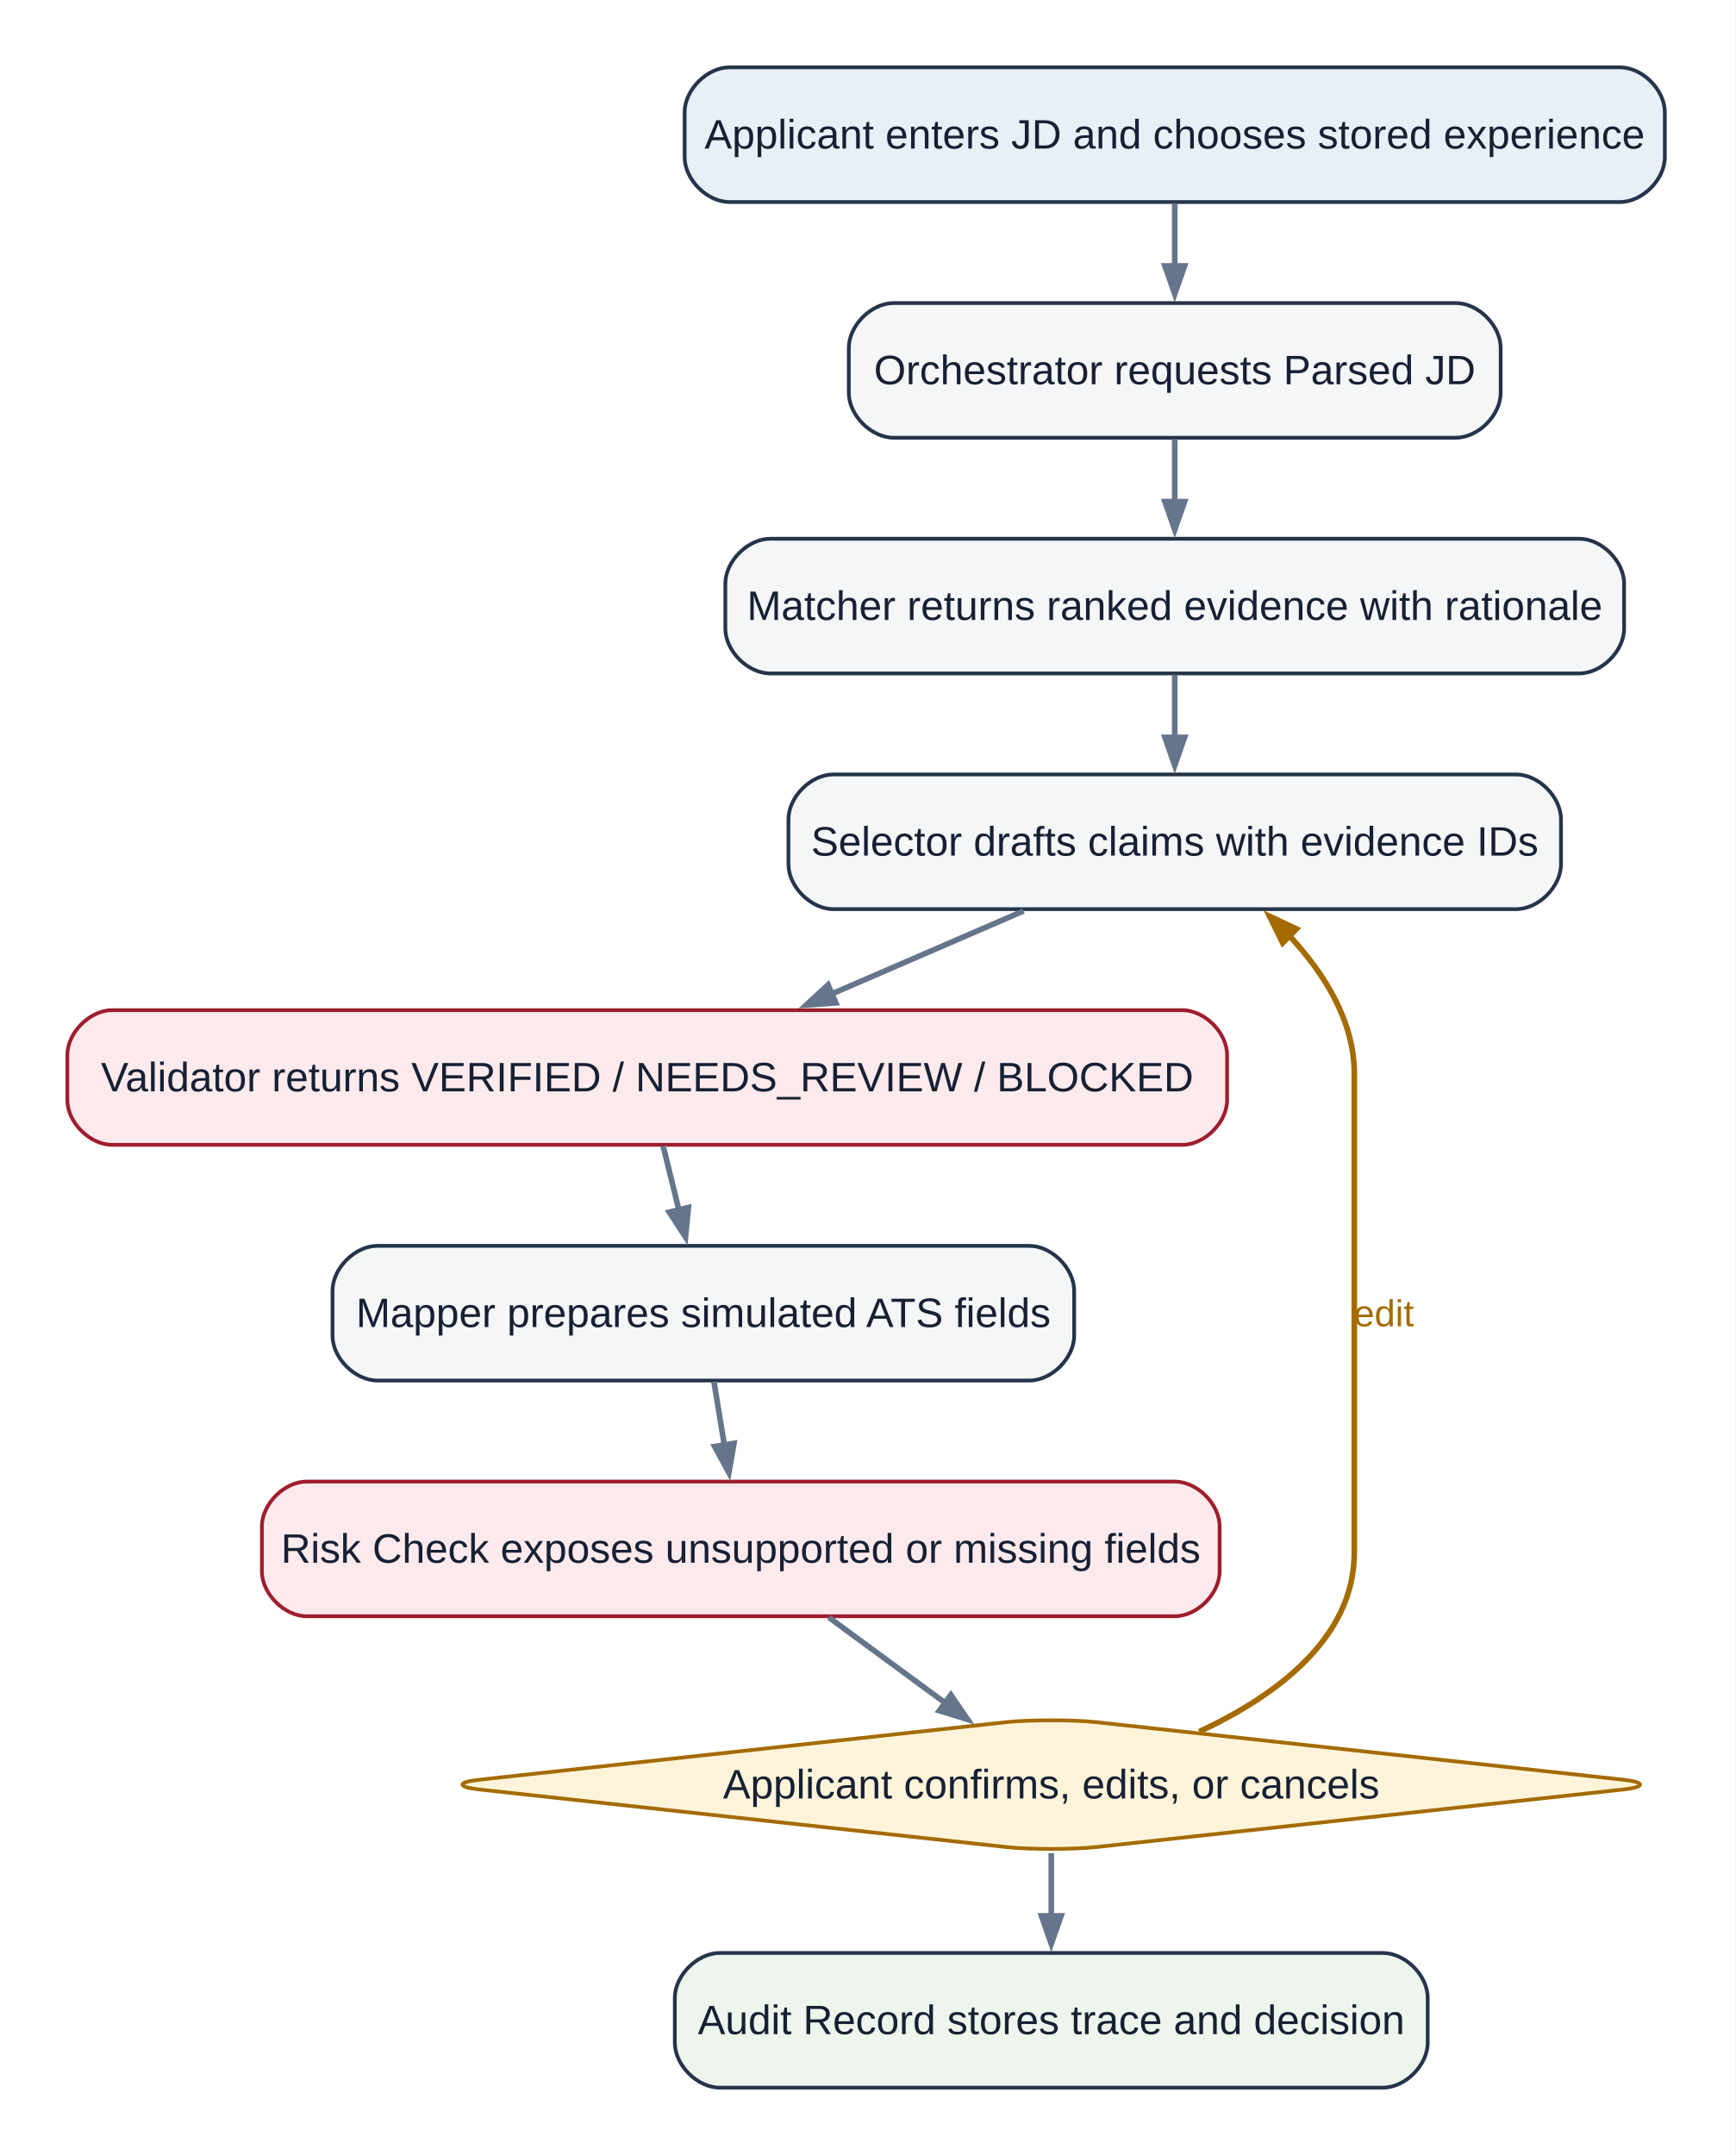
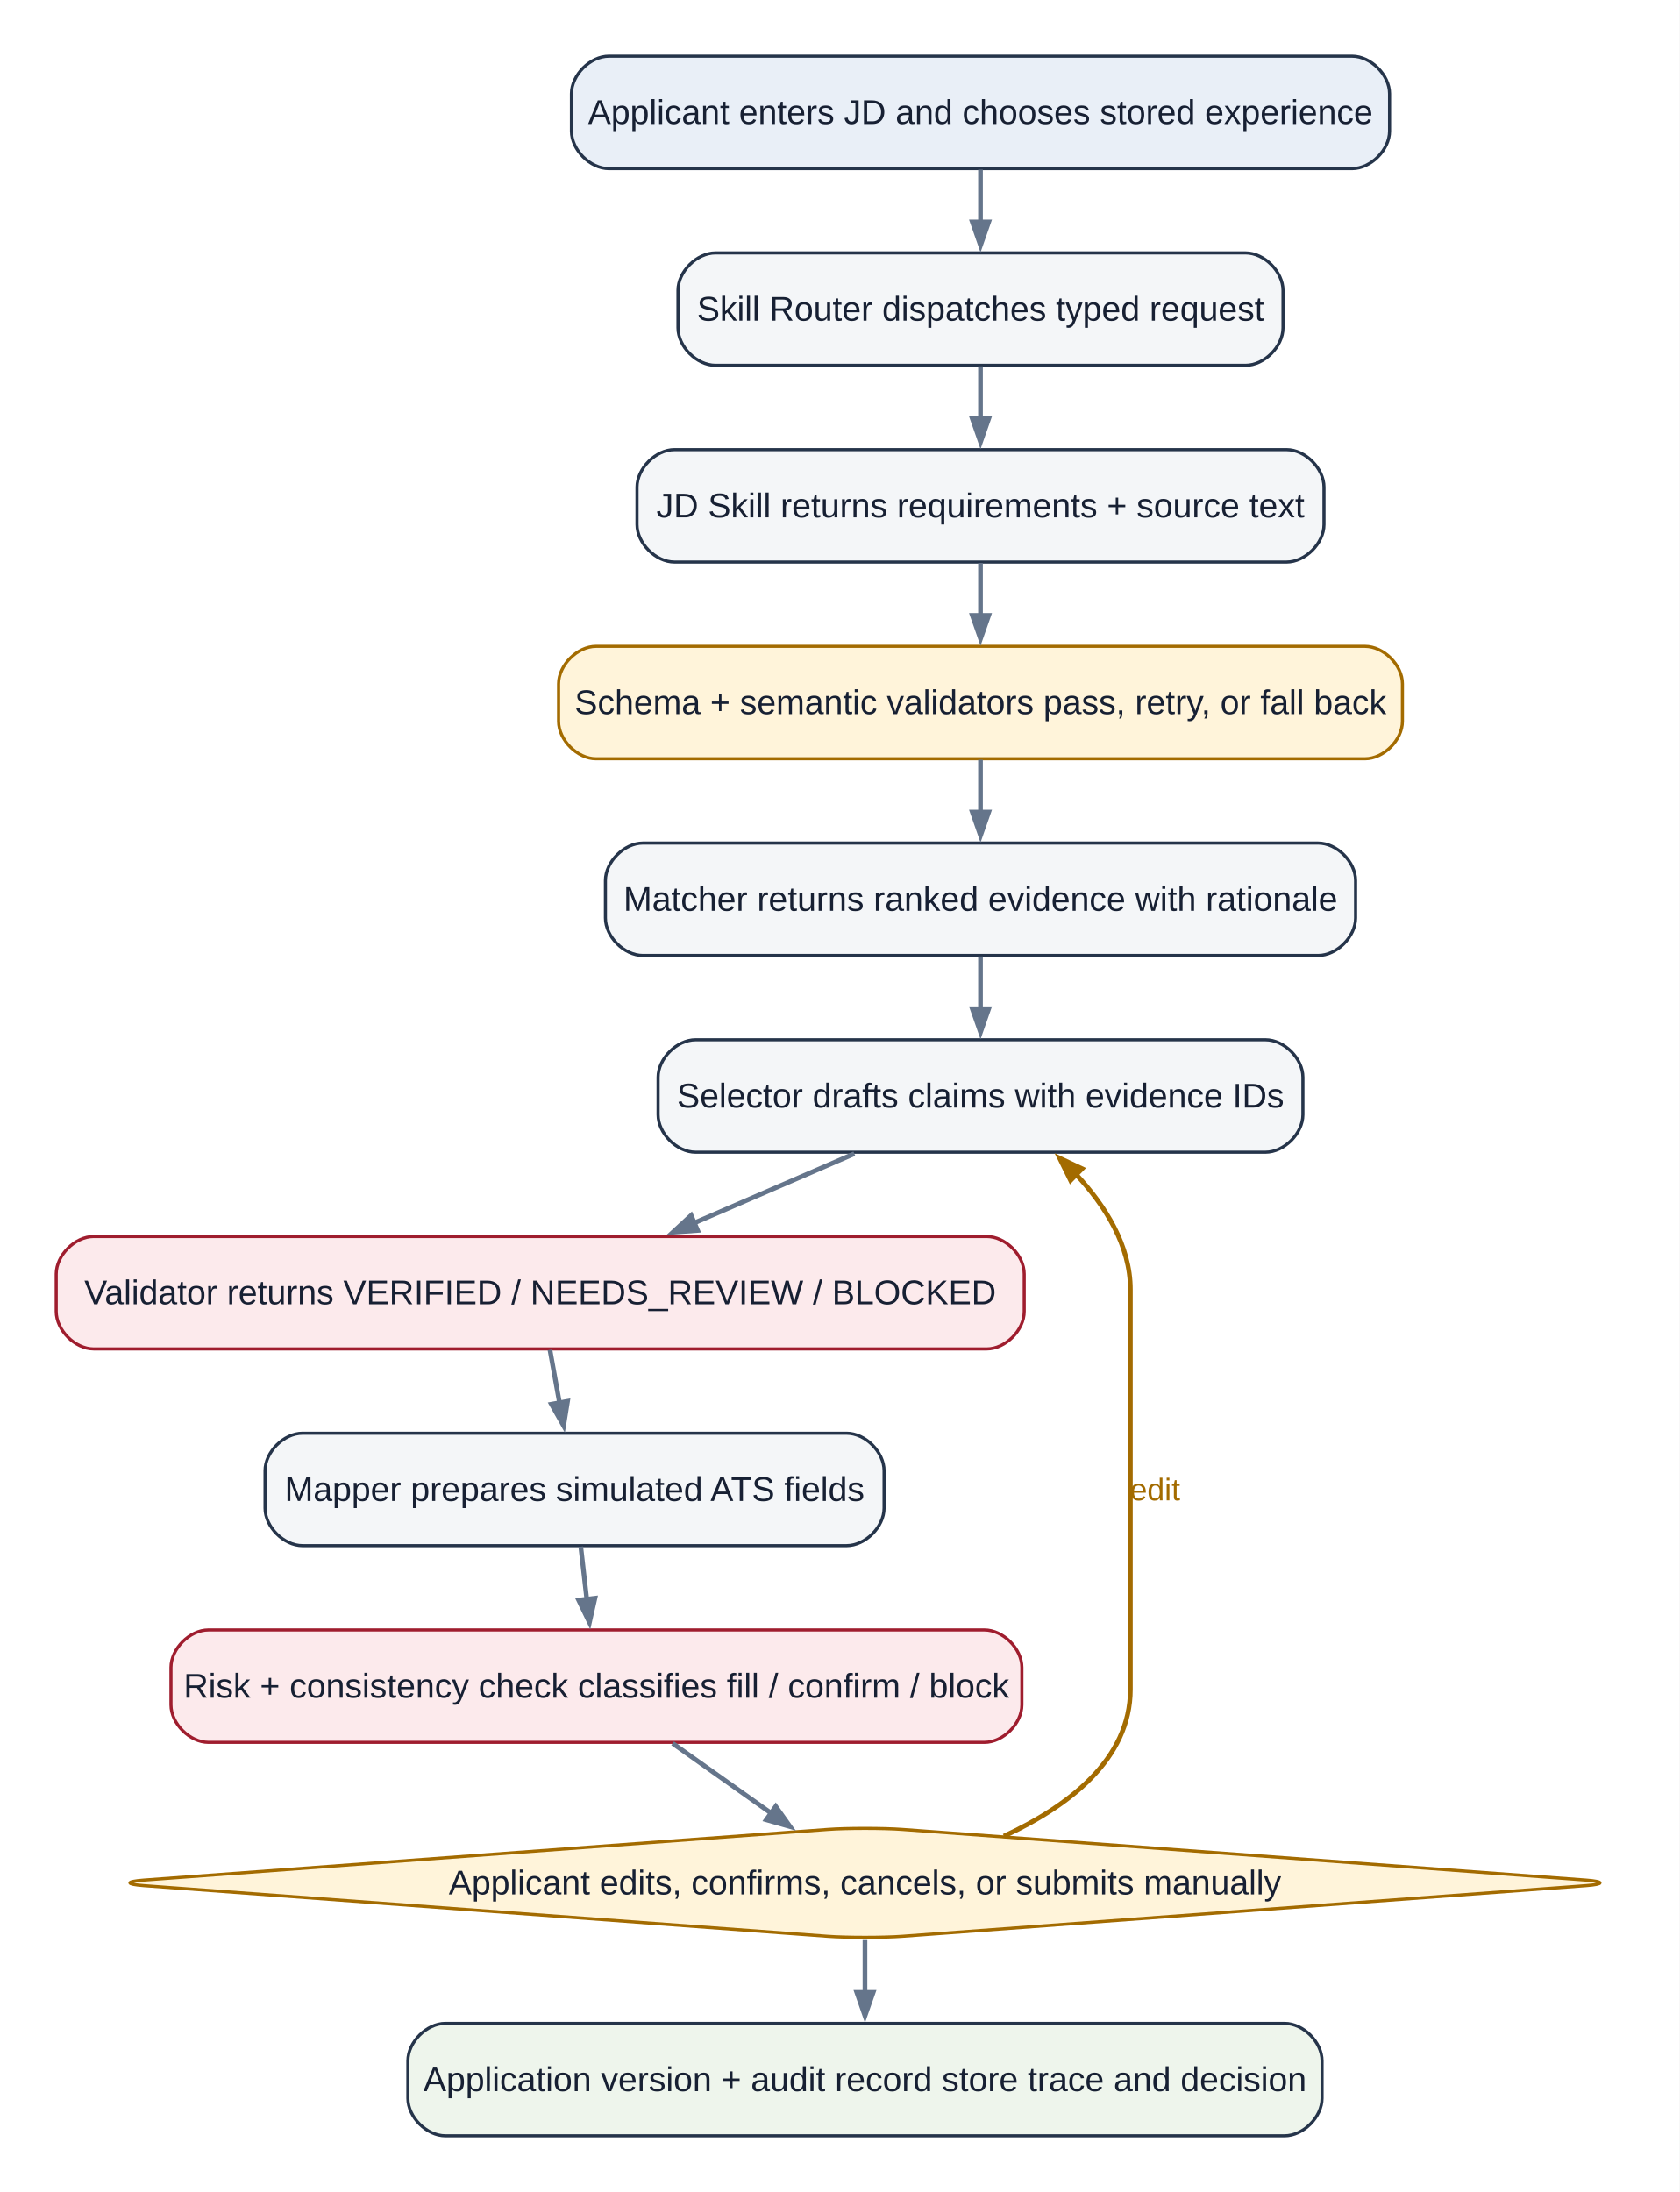
- <svg xmlns="http://www.w3.org/2000/svg" width="464pt" height="576pt" viewBox="0.00 0.00 464.00 576.00">
-   <g id="graph0" class="graph" transform="scale(1 1) rotate(0) translate(18 558)">
-     <polygon fill="#ffffff" stroke="none" points="-18,18 -18,-558 445.86,-558 445.86,18 -18,18" />
+ <svg xmlns="http://www.w3.org/2000/svg" width="538pt" height="702pt" viewBox="0.00 0.00 538.00 702.00">
+   <g id="graph0" class="graph" transform="scale(1 1) rotate(0) translate(18 684)">
+     <polygon fill="#ffffff" stroke="none" points="-18,18 -18,-684 519.88,-684 519.88,18 -18,18" />
    <g id="node1" class="node">
-       <path fill="#e9eff7" stroke="#25344a" d="M415,-540C415,-540 177,-540 177,-540 171,-540 165,-534 165,-528 165,-528 165,-516 165,-516 165,-510 171,-504 177,-504 177,-504 415,-504 415,-504 421,-504 427,-510 427,-516 427,-516 427,-528 427,-528 427,-534 421,-540 415,-540" />
-       <text xml:space="preserve" text-anchor="middle" x="296" y="-518.3" font-family="Arial" font-size="11.00" fill="#172033">Applicant enters JD and chooses stored experience</text>
+       <path fill="#e9eff7" stroke="#25344a" d="M415,-666C415,-666 177,-666 177,-666 171,-666 165,-660 165,-654 165,-654 165,-642 165,-642 165,-636 171,-630 177,-630 177,-630 415,-630 415,-630 421,-630 427,-636 427,-642 427,-642 427,-654 427,-654 427,-660 421,-666 415,-666" />
+       <text xml:space="preserve" text-anchor="middle" x="296" y="-644.3" font-family="Arial" font-size="11.00" fill="#172033">Applicant enters JD and chooses stored experience</text>
    </g>
    <g id="node2" class="node">
-       <path fill="#f4f6f8" stroke="#25344a" d="M371.12,-477C371.12,-477 220.88,-477 220.88,-477 214.88,-477 208.88,-471 208.88,-465 208.88,-465 208.88,-453 208.88,-453 208.88,-447 214.88,-441 220.88,-441 220.88,-441 371.12,-441 371.12,-441 377.12,-441 383.12,-447 383.12,-453 383.12,-453 383.12,-465 383.12,-465 383.12,-471 377.12,-477 371.12,-477" />
-       <text xml:space="preserve" text-anchor="middle" x="296" y="-455.3" font-family="Arial" font-size="11.00" fill="#172033">Orchestrator requests Parsed JD</text>
+       <path fill="#f4f6f8" stroke="#25344a" d="M380.88,-603C380.88,-603 211.12,-603 211.12,-603 205.12,-603 199.12,-597 199.12,-591 199.12,-591 199.12,-579 199.12,-579 199.12,-573 205.12,-567 211.12,-567 211.12,-567 380.88,-567 380.88,-567 386.88,-567 392.88,-573 392.88,-579 392.88,-579 392.88,-591 392.88,-591 392.88,-597 386.88,-603 380.88,-603" />
+       <text xml:space="preserve" text-anchor="middle" x="296" y="-581.3" font-family="Arial" font-size="11.00" fill="#172033">Skill Router dispatches typed request</text>
    </g>
    <g id="edge1" class="edge">
+       <path fill="none" stroke="#65758b" stroke-width="1.5" d="M296,-629.68C296,-624.36 296,-618.37 296,-612.57" />
+       <polygon fill="#65758b" stroke="#65758b" stroke-width="1.5" points="298.63,-612.92 296,-605.42 293.38,-612.92 298.63,-612.92" />
+     </g>
+     <g id="node3" class="node">
+       <path fill="#f4f6f8" stroke="#25344a" d="M394,-540C394,-540 198,-540 198,-540 192,-540 186,-534 186,-528 186,-528 186,-516 186,-516 186,-510 192,-504 198,-504 198,-504 394,-504 394,-504 400,-504 406,-510 406,-516 406,-516 406,-528 406,-528 406,-534 400,-540 394,-540" />
+       <text xml:space="preserve" text-anchor="middle" x="296" y="-518.3" font-family="Arial" font-size="11.00" fill="#172033">JD Skill returns requirements + source text</text>
+     </g>
+     <g id="edge2" class="edge">
+       <path fill="none" stroke="#65758b" stroke-width="1.5" d="M296,-566.68C296,-561.36 296,-555.37 296,-549.57" />
+       <polygon fill="#65758b" stroke="#65758b" stroke-width="1.5" points="298.63,-549.92 296,-542.42 293.38,-549.92 298.63,-549.92" />
+     </g>
+     <g id="node4" class="node">
+       <path fill="#fff4da" stroke="#a36b00" d="M419.12,-477C419.12,-477 172.88,-477 172.88,-477 166.88,-477 160.88,-471 160.88,-465 160.88,-465 160.88,-453 160.88,-453 160.88,-447 166.88,-441 172.88,-441 172.88,-441 419.12,-441 419.12,-441 425.12,-441 431.12,-447 431.12,-453 431.12,-453 431.12,-465 431.12,-465 431.12,-471 425.12,-477 419.12,-477" />
+       <text xml:space="preserve" text-anchor="middle" x="296" y="-455.3" font-family="Arial" font-size="11.00" fill="#172033">Schema + semantic validators pass, retry, or fall back</text>
+     </g>
+     <g id="edge3" class="edge">
      <path fill="none" stroke="#65758b" stroke-width="1.5" d="M296,-503.68C296,-498.36 296,-492.37 296,-486.57" />
      <polygon fill="#65758b" stroke="#65758b" stroke-width="1.5" points="298.63,-486.92 296,-479.42 293.38,-486.92 298.63,-486.92" />
    </g>
-     <g id="node3" class="node">
+     <g id="node5" class="node">
      <path fill="#f4f6f8" stroke="#25344a" d="M404.12,-414C404.12,-414 187.88,-414 187.88,-414 181.88,-414 175.88,-408 175.88,-402 175.88,-402 175.88,-390 175.88,-390 175.88,-384 181.88,-378 187.88,-378 187.88,-378 404.12,-378 404.12,-378 410.12,-378 416.12,-384 416.12,-390 416.12,-390 416.12,-402 416.12,-402 416.12,-408 410.12,-414 404.12,-414" />
      <text xml:space="preserve" text-anchor="middle" x="296" y="-392.3" font-family="Arial" font-size="11.00" fill="#172033">Matcher returns ranked evidence with rationale</text>
    </g>
-     <g id="edge2" class="edge">
+     <g id="edge4" class="edge">
      <path fill="none" stroke="#65758b" stroke-width="1.5" d="M296,-440.68C296,-435.36 296,-429.37 296,-423.57" />
      <polygon fill="#65758b" stroke="#65758b" stroke-width="1.5" points="298.63,-423.92 296,-416.42 293.38,-423.92 298.63,-423.92" />
    </g>
-     <g id="node4" class="node">
+     <g id="node6" class="node">
      <path fill="#f4f6f8" stroke="#25344a" d="M387.25,-351C387.25,-351 204.75,-351 204.75,-351 198.75,-351 192.75,-345 192.75,-339 192.75,-339 192.75,-327 192.75,-327 192.75,-321 198.75,-315 204.75,-315 204.75,-315 387.25,-315 387.25,-315 393.25,-315 399.25,-321 399.25,-327 399.25,-327 399.25,-339 399.25,-339 399.25,-345 393.25,-351 387.25,-351" />
      <text xml:space="preserve" text-anchor="middle" x="296" y="-329.3" font-family="Arial" font-size="11.00" fill="#172033">Selector drafts claims with evidence IDs</text>
    </g>
-     <g id="edge3" class="edge">
+     <g id="edge5" class="edge">
      <path fill="none" stroke="#65758b" stroke-width="1.5" d="M296,-377.68C296,-372.36 296,-366.37 296,-360.57" />
      <polygon fill="#65758b" stroke="#65758b" stroke-width="1.5" points="298.63,-360.92 296,-353.42 293.38,-360.92 298.63,-360.92" />
    </g>
-     <g id="node5" class="node">
+     <g id="node7" class="node">
      <path fill="#fceaec" stroke="#9f1d2e" d="M298,-288C298,-288 12,-288 12,-288 6,-288 0,-282 0,-276 0,-276 0,-264 0,-264 0,-258 6,-252 12,-252 12,-252 298,-252 298,-252 304,-252 310,-258 310,-264 310,-264 310,-276 310,-276 310,-282 304,-288 298,-288" />
      <text xml:space="preserve" text-anchor="middle" x="155" y="-266.3" font-family="Arial" font-size="11.00" fill="#172033">Validator returns VERIFIED / NEEDS_REVIEW / BLOCKED</text>
    </g>
-     <g id="edge4" class="edge">
+     <g id="edge6" class="edge">
      <path fill="none" stroke="#65758b" stroke-width="1.5" d="M255.6,-314.52C239.52,-307.56 220.87,-299.5 204.03,-292.21" />
      <polygon fill="#65758b" stroke="#65758b" stroke-width="1.5" points="205.42,-289.95 197.49,-289.38 203.34,-294.77 205.42,-289.95" />
    </g>
-     <g id="node6" class="node">
-       <path fill="#f4f6f8" stroke="#25344a" d="M257.12,-225C257.12,-225 82.88,-225 82.88,-225 76.88,-225 70.88,-219 70.88,-213 70.88,-213 70.88,-201 70.88,-201 70.88,-195 76.88,-189 82.88,-189 82.88,-189 257.12,-189 257.12,-189 263.12,-189 269.12,-195 269.12,-201 269.12,-201 269.12,-213 269.12,-213 269.12,-219 263.12,-225 257.12,-225" />
-       <text xml:space="preserve" text-anchor="middle" x="170" y="-203.3" font-family="Arial" font-size="11.00" fill="#172033">Mapper prepares simulated ATS fields</text>
-     </g>
-     <g id="edge5" class="edge">
-       <path fill="none" stroke="#65758b" stroke-width="1.5" d="M159.26,-251.68C160.57,-246.36 162.04,-240.37 163.47,-234.57" />
-       <polygon fill="#65758b" stroke="#65758b" stroke-width="1.5" points="166,-235.26 165.24,-227.35 160.9,-234.01 166,-235.26" />
-     </g>
-     <g id="node7" class="node">
-       <path fill="#fceaec" stroke="#9f1d2e" d="M296,-162C296,-162 64,-162 64,-162 58,-162 52,-156 52,-150 52,-150 52,-138 52,-138 52,-132 58,-126 64,-126 64,-126 296,-126 296,-126 302,-126 308,-132 308,-138 308,-138 308,-150 308,-150 308,-156 302,-162 296,-162" />
-       <text xml:space="preserve" text-anchor="middle" x="180" y="-140.3" font-family="Arial" font-size="11.00" fill="#172033">Risk Check exposes unsupported or missing fields</text>
-     </g>
-     <g id="edge6" class="edge">
-       <path fill="none" stroke="#65758b" stroke-width="1.5" d="M172.84,-188.68C173.71,-183.36 174.69,-177.37 175.64,-171.57" />
-       <polygon fill="#65758b" stroke="#65758b" stroke-width="1.5" points="178.2,-172.22 176.82,-164.39 173.02,-171.37 178.2,-172.22" />
-     </g>
    <g id="node8" class="node">
-       <path fill="#fff4da" stroke="#a36b00" d="M251.07,-97.7C251.07,-97.7 110.07,-82.3 110.07,-82.3 104.11,-81.65 104.11,-80.35 110.07,-79.7 110.07,-79.7 251.07,-64.3 251.07,-64.3 257.04,-63.65 268.96,-63.65 274.93,-64.3 274.93,-64.3 415.93,-79.7 415.93,-79.7 421.89,-80.35 421.89,-81.65 415.93,-82.3 415.93,-82.3 274.93,-97.7 274.93,-97.7 268.96,-98.35 257.04,-98.35 251.07,-97.7" />
-       <text xml:space="preserve" text-anchor="middle" x="263" y="-77.3" font-family="Arial" font-size="11.00" fill="#172033">Applicant confirms, edits, or cancels</text>
+       <path fill="#f4f6f8" stroke="#25344a" d="M253.12,-225C253.12,-225 78.88,-225 78.88,-225 72.88,-225 66.88,-219 66.88,-213 66.88,-213 66.88,-201 66.88,-201 66.88,-195 72.88,-189 78.88,-189 78.88,-189 253.12,-189 253.12,-189 259.12,-189 265.12,-195 265.12,-201 265.12,-201 265.12,-213 265.12,-213 265.12,-219 259.12,-225 253.12,-225" />
+       <text xml:space="preserve" text-anchor="middle" x="166" y="-203.3" font-family="Arial" font-size="11.00" fill="#172033">Mapper prepares simulated ATS fields</text>
    </g>
    <g id="edge7" class="edge">
-       <path fill="none" stroke="#65758b" stroke-width="1.5" d="M203.56,-125.68C213.24,-118.57 224.54,-110.27 234.66,-102.82" />
-       <polygon fill="#65758b" stroke="#65758b" stroke-width="1.5" points="236.16,-104.98 240.65,-98.42 233.06,-100.75 236.16,-104.98" />
+       <path fill="none" stroke="#65758b" stroke-width="1.5" d="M158.12,-251.68C159.08,-246.36 160.16,-240.37 161.21,-234.57" />
+       <polygon fill="#65758b" stroke="#65758b" stroke-width="1.5" points="163.76,-235.23 162.5,-227.38 158.59,-234.3 163.76,-235.23" />
+     </g>
+     <g id="node9" class="node">
+       <path fill="#fceaec" stroke="#9f1d2e" d="M297.25,-162C297.25,-162 48.75,-162 48.75,-162 42.75,-162 36.75,-156 36.75,-150 36.75,-150 36.75,-138 36.75,-138 36.75,-132 42.75,-126 48.75,-126 48.75,-126 297.25,-126 297.25,-126 303.25,-126 309.25,-132 309.25,-138 309.25,-138 309.25,-150 309.25,-150 309.25,-156 303.25,-162 297.25,-162" />
+       <text xml:space="preserve" text-anchor="middle" x="173" y="-140.3" font-family="Arial" font-size="11.00" fill="#172033">Risk + consistency check classifies fill / confirm / block</text>
+     </g>
+     <g id="edge8" class="edge">
+       <path fill="none" stroke="#65758b" stroke-width="1.5" d="M167.99,-188.68C168.6,-183.36 169.29,-177.37 169.95,-171.57" />
+       <polygon fill="#65758b" stroke="#65758b" stroke-width="1.5" points="172.53,-172.16 170.77,-164.4 167.31,-171.56 172.53,-172.16" />
+     </g>
+     <g id="node10" class="node">
+       <path fill="#fff4da" stroke="#a36b00" d="M247.03,-98.11C247.03,-98.11 28.09,-81.89 28.09,-81.89 22.1,-81.44 22.1,-80.56 28.09,-80.11 28.09,-80.11 247.03,-63.89 247.03,-63.89 253.02,-63.44 264.98,-63.44 270.97,-63.89 270.97,-63.89 489.91,-80.11 489.91,-80.11 495.9,-80.56 495.9,-81.44 489.91,-81.89 489.91,-81.89 270.97,-98.11 270.97,-98.11 264.98,-98.56 253.02,-98.56 247.03,-98.11" />
+       <text xml:space="preserve" text-anchor="middle" x="259" y="-77.3" font-family="Arial" font-size="11.00" fill="#172033">Applicant edits, confirms, cancels, or submits manually</text>
    </g>
    <g id="edge9" class="edge">
-       <path fill="none" stroke="#a36b00" stroke-width="1.5" d="M302.55,-95.15C323.11,-104.74 344,-120.11 344,-143 344,-271 344,-271 344,-271 344,-285.12 335.95,-297.91 326.45,-308.08" />
+       <path fill="none" stroke="#65758b" stroke-width="1.5" d="M197.41,-125.68C207.31,-118.67 218.83,-110.5 229.21,-103.13" />
+       <polygon fill="#65758b" stroke="#65758b" stroke-width="1.5" points="230.43,-105.49 235.03,-99.01 227.39,-101.2 230.43,-105.49" />
+     </g>
+     <g id="edge11" class="edge">
+       <path fill="none" stroke="#a36b00" stroke-width="1.5" d="M303.49,-95.96C324.06,-105.46 344,-120.48 344,-143 344,-271 344,-271 344,-271 344,-285.12 335.95,-297.91 326.45,-308.08" />
      <polygon fill="#a36b00" stroke="#a36b00" stroke-width="1.5" points="324.85,-305.97 321.34,-313.1 328.53,-309.72 324.85,-305.97" />
      <text xml:space="preserve" text-anchor="middle" x="351.88" y="-203.5" font-family="Arial" font-size="10.00" fill="#a36b00">edit</text>
    </g>
-     <g id="node9" class="node">
-       <path fill="#eef5ec" stroke="#25344a" d="M351.62,-36C351.62,-36 174.38,-36 174.38,-36 168.38,-36 162.38,-30 162.38,-24 162.38,-24 162.38,-12 162.38,-12 162.38,-6 168.38,0 174.38,0 174.38,0 351.62,0 351.62,0 357.62,0 363.62,-6 363.62,-12 363.62,-12 363.62,-24 363.62,-24 363.62,-30 357.62,-36 351.62,-36" />
-       <text xml:space="preserve" text-anchor="middle" x="263" y="-14.3" font-family="Arial" font-size="11.00" fill="#172033">Audit Record stores trace and decision</text>
+     <g id="node11" class="node">
+       <path fill="#eef5ec" stroke="#25344a" d="M393.38,-36C393.38,-36 124.62,-36 124.62,-36 118.62,-36 112.62,-30 112.62,-24 112.62,-24 112.62,-12 112.62,-12 112.62,-6 118.62,0 124.62,0 124.62,0 393.38,0 393.38,0 399.38,0 405.38,-6 405.38,-12 405.38,-12 405.38,-24 405.38,-24 405.38,-30 399.38,-36 393.38,-36" />
+       <text xml:space="preserve" text-anchor="middle" x="259" y="-14.3" font-family="Arial" font-size="11.00" fill="#172033">Application version + audit record store trace and decision</text>
    </g>
-     <g id="edge8" class="edge">
-       <path fill="none" stroke="#65758b" stroke-width="1.5" d="M263,-62.68C263,-57.36 263,-51.37 263,-45.57" />
-       <polygon fill="#65758b" stroke="#65758b" stroke-width="1.5" points="265.63,-45.92 263,-38.42 260.38,-45.92 265.63,-45.92" />
+     <g id="edge10" class="edge">
+       <path fill="none" stroke="#65758b" stroke-width="1.5" d="M259,-62.68C259,-57.36 259,-51.37 259,-45.57" />
+       <polygon fill="#65758b" stroke="#65758b" stroke-width="1.5" points="261.63,-45.92 259,-38.42 256.38,-45.92 261.63,-45.92" />
    </g>
  </g>
</svg>
